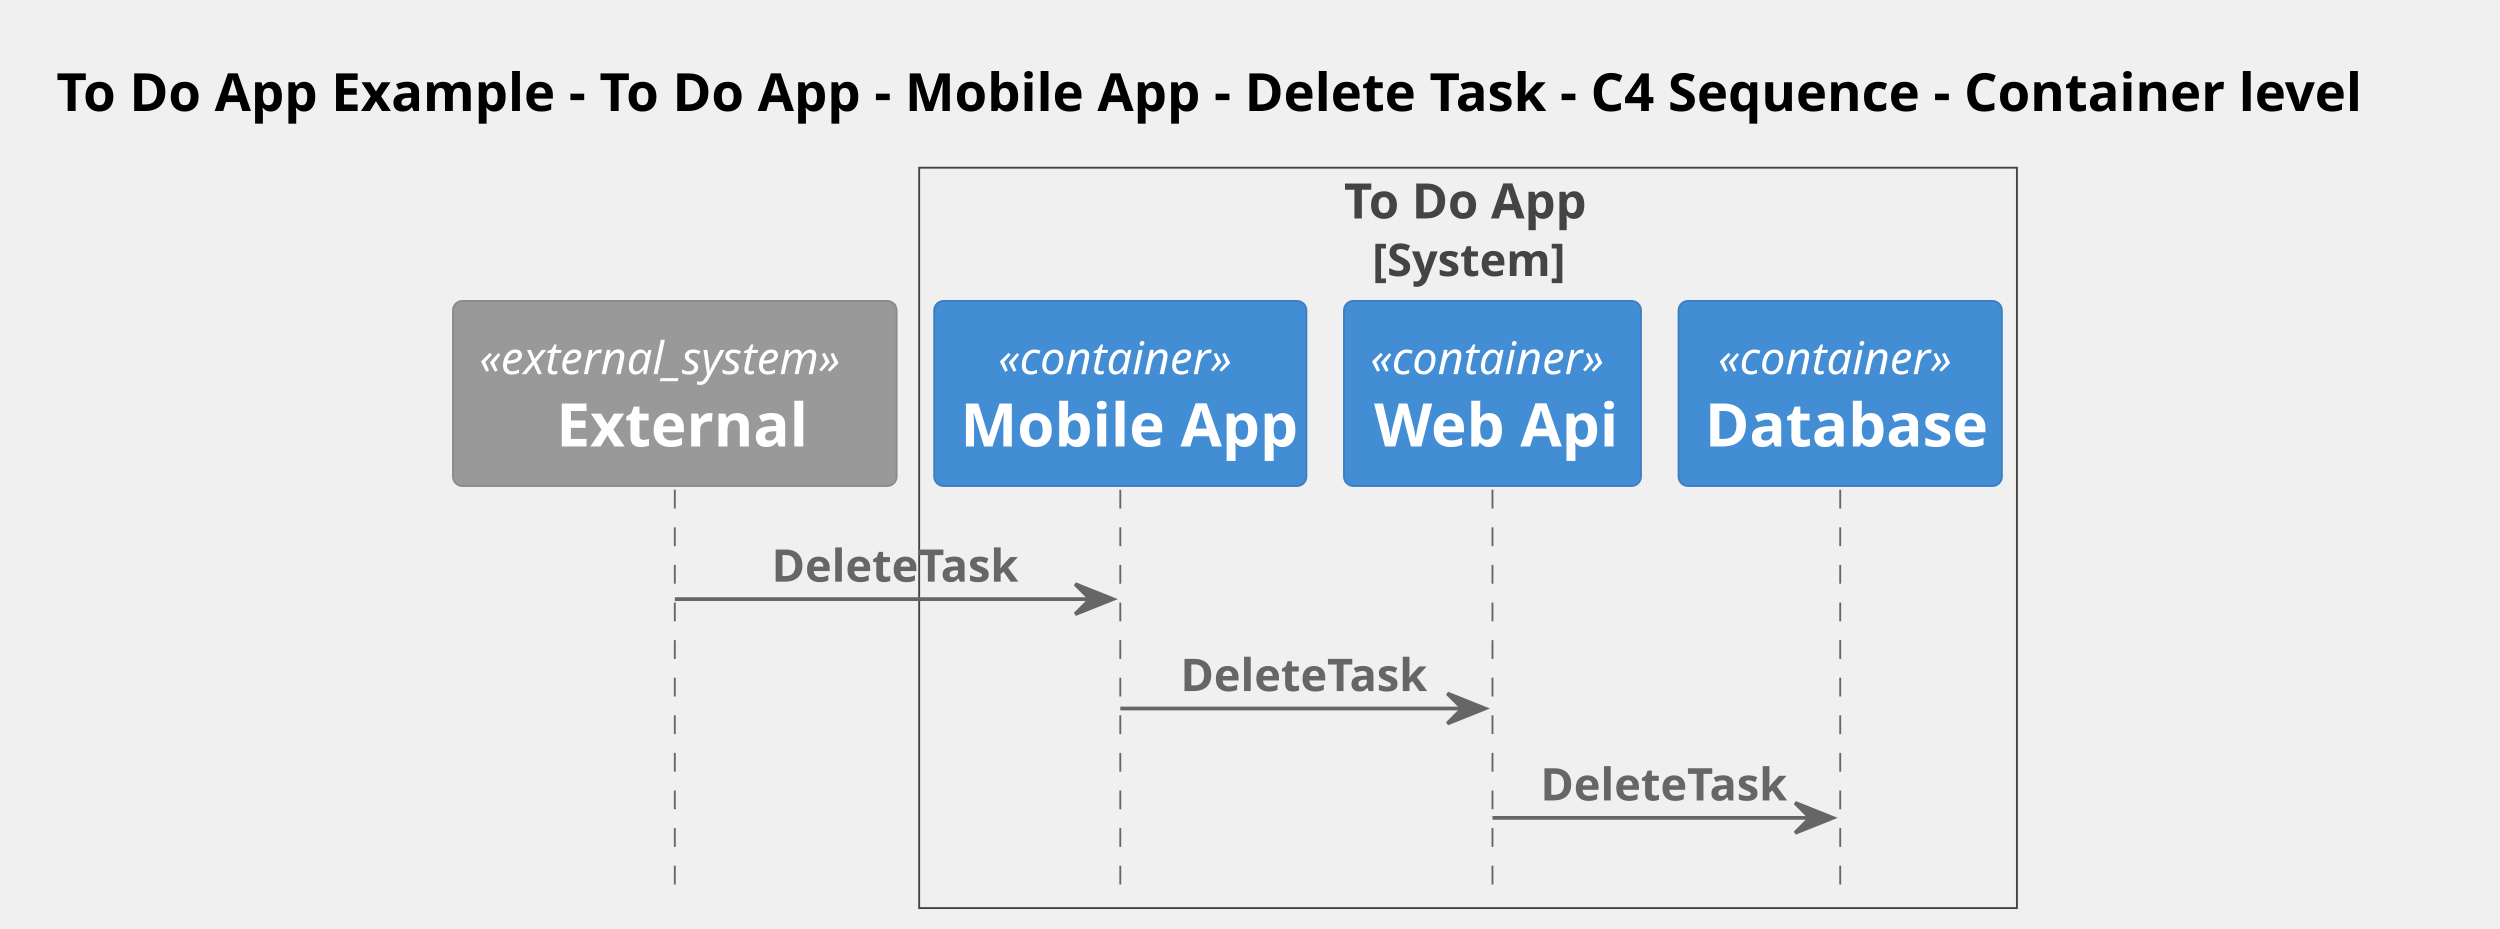
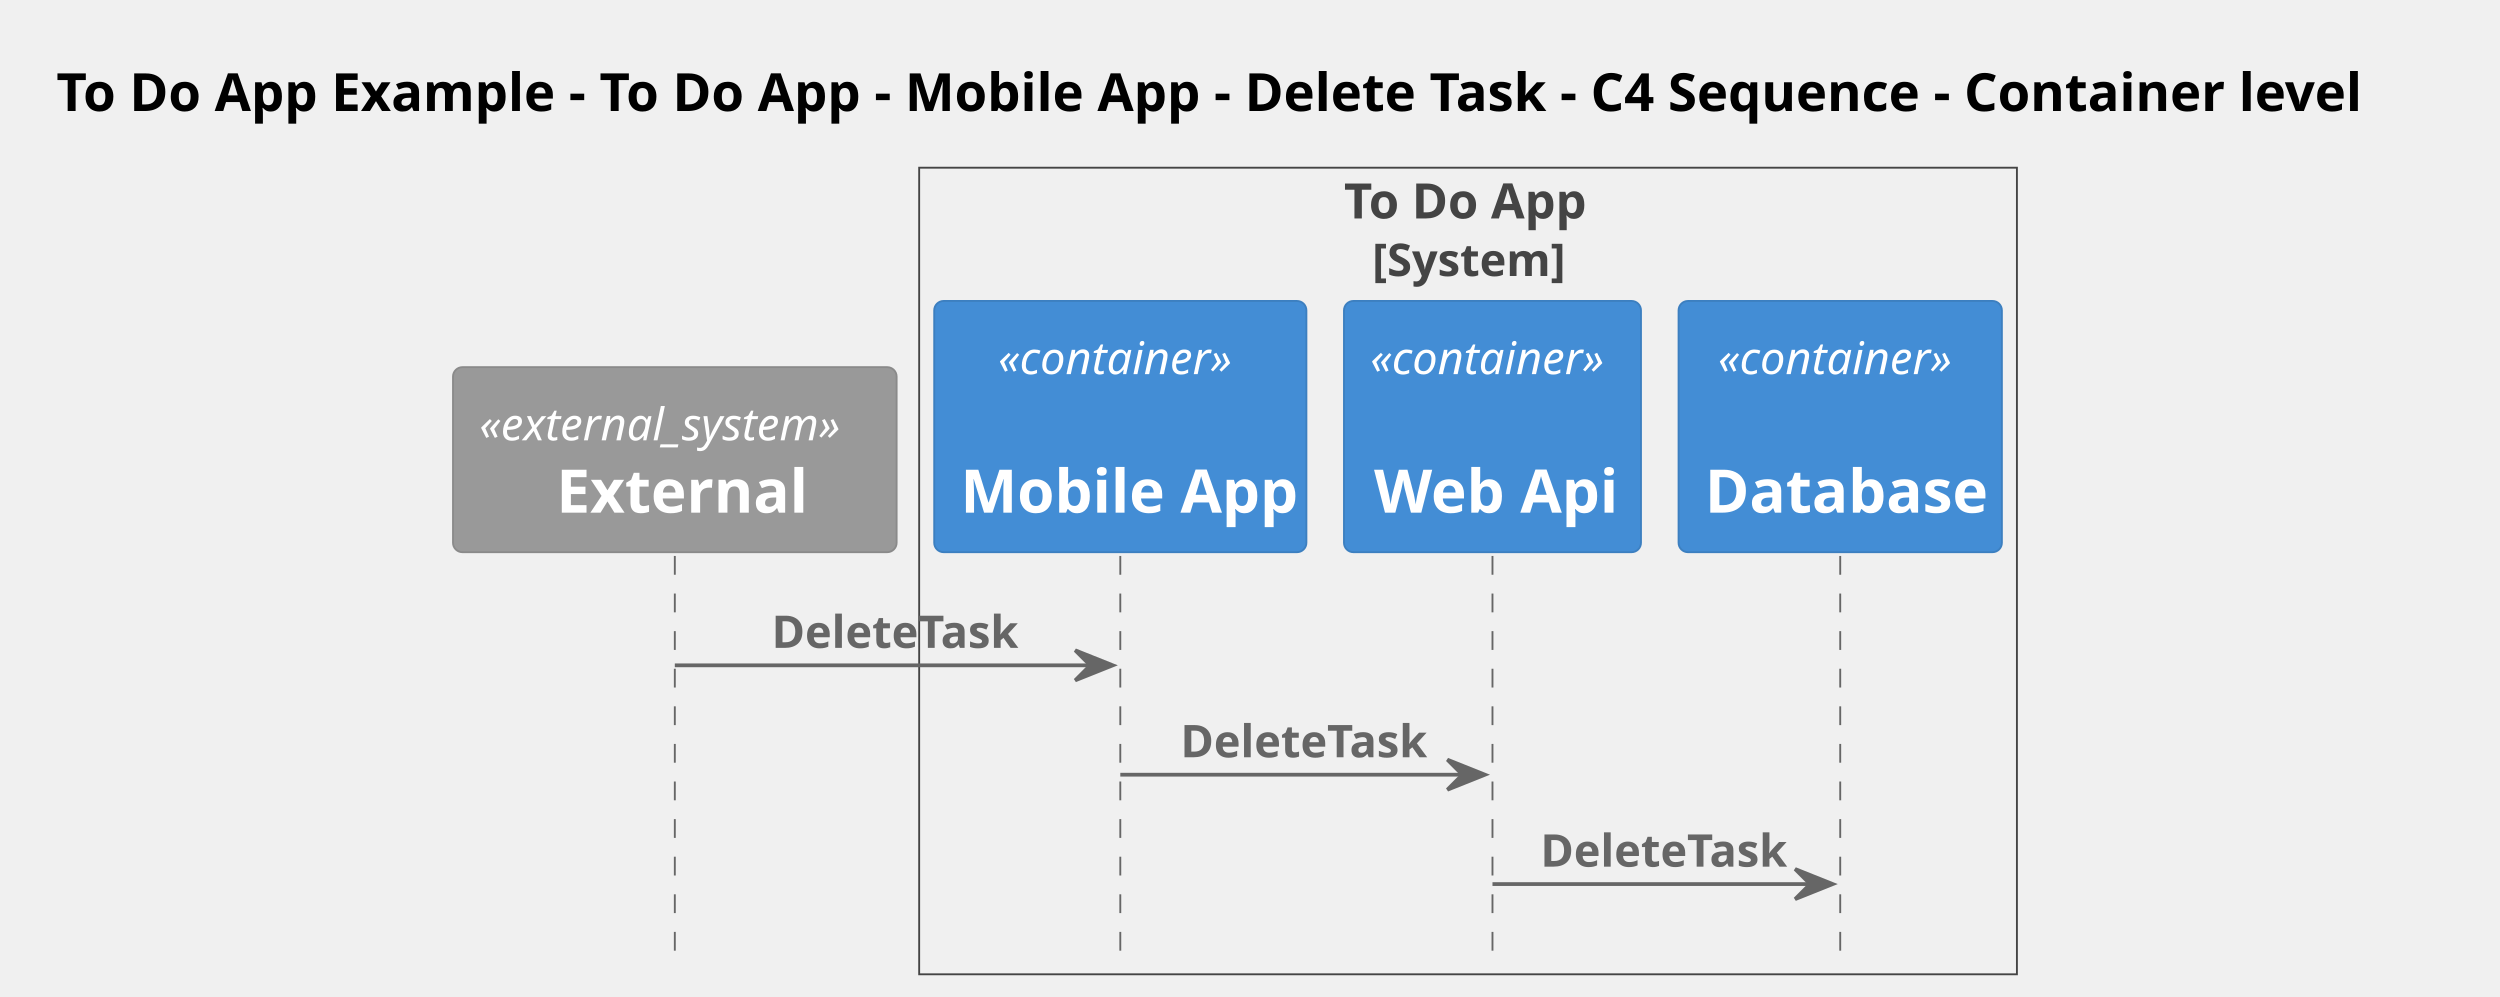
- <svg xmlns="http://www.w3.org/2000/svg" contentStyleType="text/css" height="247px" preserveAspectRatio="none" style="width:665px;height:247px;background:#FFFFFF;" version="1.1" viewBox="0 0 665 247" width="665px" zoomAndPan="magnify">
+ <svg xmlns="http://www.w3.org/2000/svg" contentStyleType="text/css" height="265px" preserveAspectRatio="none" style="width:665px;height:265px;background:#FFFFFF;" version="1.1" viewBox="0 0 665 265" width="665px" zoomAndPan="magnify">
  <defs />
  <g>
-     <rect fill="none" height="196.945" style="stroke:#444444;stroke-width:0.5;" width="292" x="244.5" y="44.609" />
+     <rect fill="none" height="214.555" style="stroke:#444444;stroke-width:0.5;" width="292" x="244.5" y="44.609" />
    <text fill="#444444" font-family="sans-serif" font-size="13" font-weight="bold" lengthAdjust="spacing" textLength="66" x="357.5" y="58.105">To Do App</text>
    <text fill="#444444" font-family="sans-serif" font-size="12" font-weight="bold" lengthAdjust="spacing" textLength="51" x="365" y="73.418">[System]</text>
    <text fill="#000000" font-family="sans-serif" font-size="14" font-weight="bold" lengthAdjust="spacing" textLength="632" x="15" y="29.533">To Do App Example - To Do App - Mobile App - Delete Task - C4 Sequence - Container level</text>
-     <line style="stroke:#666666;stroke-width:0.5;stroke-dasharray:5.0,5.0;" x1="179.5" x2="179.5" y1="130.273" y2="235.555" />
-     <line style="stroke:#666666;stroke-width:0.5;stroke-dasharray:5.0,5.0;" x1="298" x2="298" y1="130.273" y2="235.555" />
-     <line style="stroke:#666666;stroke-width:0.5;stroke-dasharray:5.0,5.0;" x1="397" x2="397" y1="130.273" y2="235.555" />
-     <line style="stroke:#666666;stroke-width:0.5;stroke-dasharray:5.0,5.0;" x1="489.5" x2="489.5" y1="130.273" y2="235.555" />
-     <rect fill="#999999" height="49.219" rx="2.5" ry="2.5" style="stroke:#8A8A8A;stroke-width:0.5;" width="118" x="120.5" y="80.055" />
-     <text fill="#FFFFFF" font-family="sans-serif" font-size="12" font-style="italic" lengthAdjust="spacing" textLength="104" x="127.5" y="99.512">«external_system»</text>
-     <text fill="#FFFFFF" font-family="sans-serif" font-size="16" font-weight="bold" lengthAdjust="spacing" textLength="63" x="148" y="118.758">External</text>
-     <rect fill="#438DD5" height="49.219" rx="2.5" ry="2.5" style="stroke:#3C7FC0;stroke-width:0.5;" width="99" x="248.5" y="80.055" />
+     <line style="stroke:#666666;stroke-width:0.5;stroke-dasharray:5.0,5.0;" x1="179.5" x2="179.5" y1="147.883" y2="253.164" />
+     <line style="stroke:#666666;stroke-width:0.5;stroke-dasharray:5.0,5.0;" x1="298" x2="298" y1="147.883" y2="253.164" />
+     <line style="stroke:#666666;stroke-width:0.5;stroke-dasharray:5.0,5.0;" x1="397" x2="397" y1="147.883" y2="253.164" />
+     <line style="stroke:#666666;stroke-width:0.5;stroke-dasharray:5.0,5.0;" x1="489.5" x2="489.5" y1="147.883" y2="253.164" />
+     <rect fill="#999999" height="49.219" rx="2.5" ry="2.5" style="stroke:#8A8A8A;stroke-width:0.5;" width="118" x="120.5" y="97.664" />
+     <text fill="#FFFFFF" font-family="sans-serif" font-size="12" font-style="italic" lengthAdjust="spacing" textLength="104" x="127.5" y="117.121">«external_system»</text>
+     <text fill="#FFFFFF" font-family="sans-serif" font-size="16" font-weight="bold" lengthAdjust="spacing" textLength="63" x="148" y="136.367">External</text>
+     <rect fill="#438DD5" height="66.828" rx="2.5" ry="2.5" style="stroke:#3C7FC0;stroke-width:0.5;" width="99" x="248.5" y="80.055" />
    <text fill="#FFFFFF" font-family="sans-serif" font-size="12" font-style="italic" lengthAdjust="spacing" textLength="65" x="265.5" y="99.512">«container»</text>
-     <text fill="#FFFFFF" font-family="sans-serif" font-size="16" font-weight="bold" lengthAdjust="spacing" textLength="85" x="255.5" y="118.758">Mobile App</text>
-     <rect fill="#438DD5" height="49.219" rx="2.5" ry="2.5" style="stroke:#3C7FC0;stroke-width:0.5;" width="79" x="357.5" y="80.055" />
+     <text fill="#FFFFFF" font-family="sans-serif" font-size="14" lengthAdjust="spacing" textLength="4" x="296" y="116.682"> </text>
+     <text fill="#FFFFFF" font-family="sans-serif" font-size="16" font-weight="bold" lengthAdjust="spacing" textLength="85" x="255.5" y="136.367">Mobile App</text>
+     <rect fill="#438DD5" height="66.828" rx="2.5" ry="2.5" style="stroke:#3C7FC0;stroke-width:0.5;" width="79" x="357.5" y="80.055" />
    <text fill="#FFFFFF" font-family="sans-serif" font-size="12" font-style="italic" lengthAdjust="spacing" textLength="65" x="364.5" y="99.512">«container»</text>
-     <text fill="#FFFFFF" font-family="sans-serif" font-size="16" font-weight="bold" lengthAdjust="spacing" textLength="63" x="365.5" y="118.758">Web Api</text>
-     <rect fill="#438DD5" height="49.219" rx="2.5" ry="2.5" style="stroke:#3C7FC0;stroke-width:0.5;" width="86" x="446.5" y="80.055" />
+     <text fill="#FFFFFF" font-family="sans-serif" font-size="14" lengthAdjust="spacing" textLength="4" x="395" y="116.682"> </text>
+     <text fill="#FFFFFF" font-family="sans-serif" font-size="16" font-weight="bold" lengthAdjust="spacing" textLength="63" x="365.5" y="136.367">Web Api</text>
+     <rect fill="#438DD5" height="66.828" rx="2.5" ry="2.5" style="stroke:#3C7FC0;stroke-width:0.5;" width="86" x="446.5" y="80.055" />
    <text fill="#FFFFFF" font-family="sans-serif" font-size="12" font-style="italic" lengthAdjust="spacing" textLength="65" x="457" y="99.512">«container»</text>
-     <text fill="#FFFFFF" font-family="sans-serif" font-size="16" font-weight="bold" lengthAdjust="spacing" textLength="72" x="453.5" y="118.758">Database</text>
-     <polygon fill="#666666" points="286,155.367,296,159.367,286,163.367,290,159.367" style="stroke:#666666;stroke-width:1.0;" />
-     <line style="stroke:#666666;stroke-width:1.0;" x1="179.5" x2="292" y1="159.367" y2="159.367" />
-     <text fill="#666666" font-family="sans-serif" font-size="12" font-weight="bold" lengthAdjust="spacing" textLength="36" x="205.25" y="154.731">Delete</text>
-     <text fill="#666666" font-family="sans-serif" font-size="12" font-weight="bold" lengthAdjust="spacing" textLength="3" x="241.25" y="154.731"> </text>
-     <text fill="#666666" font-family="sans-serif" font-size="12" font-weight="bold" lengthAdjust="spacing" textLength="28" x="244.25" y="154.731">Task</text>
-     <polygon fill="#666666" points="385,184.461,395,188.461,385,192.461,389,188.461" style="stroke:#666666;stroke-width:1.0;" />
-     <line style="stroke:#666666;stroke-width:1.0;" x1="298" x2="391" y1="188.461" y2="188.461" />
-     <text fill="#666666" font-family="sans-serif" font-size="12" font-weight="bold" lengthAdjust="spacing" textLength="36" x="314" y="183.824">Delete</text>
-     <text fill="#666666" font-family="sans-serif" font-size="12" font-weight="bold" lengthAdjust="spacing" textLength="3" x="350" y="183.824"> </text>
-     <text fill="#666666" font-family="sans-serif" font-size="12" font-weight="bold" lengthAdjust="spacing" textLength="28" x="353" y="183.824">Task</text>
-     <polygon fill="#666666" points="477.5,213.555,487.5,217.555,477.5,221.555,481.5,217.555" style="stroke:#666666;stroke-width:1.0;" />
-     <line style="stroke:#666666;stroke-width:1.0;" x1="397" x2="483.5" y1="217.555" y2="217.555" />
-     <text fill="#666666" font-family="sans-serif" font-size="12" font-weight="bold" lengthAdjust="spacing" textLength="36" x="409.75" y="212.918">Delete</text>
-     <text fill="#666666" font-family="sans-serif" font-size="12" font-weight="bold" lengthAdjust="spacing" textLength="3" x="445.75" y="212.918"> </text>
-     <text fill="#666666" font-family="sans-serif" font-size="12" font-weight="bold" lengthAdjust="spacing" textLength="28" x="448.75" y="212.918">Task</text>
+     <text fill="#FFFFFF" font-family="sans-serif" font-size="14" lengthAdjust="spacing" textLength="4" x="487.5" y="116.682"> </text>
+     <text fill="#FFFFFF" font-family="sans-serif" font-size="16" font-weight="bold" lengthAdjust="spacing" textLength="72" x="453.5" y="136.367">Database</text>
+     <polygon fill="#666666" points="286,172.977,296,176.977,286,180.977,290,176.977" style="stroke:#666666;stroke-width:1.0;" />
+     <line style="stroke:#666666;stroke-width:1.0;" x1="179.5" x2="292" y1="176.977" y2="176.977" />
+     <text fill="#666666" font-family="sans-serif" font-size="12" font-weight="bold" lengthAdjust="spacing" textLength="36" x="205.25" y="172.34">Delete</text>
+     <text fill="#666666" font-family="sans-serif" font-size="12" font-weight="bold" lengthAdjust="spacing" textLength="3" x="241.25" y="172.34"> </text>
+     <text fill="#666666" font-family="sans-serif" font-size="12" font-weight="bold" lengthAdjust="spacing" textLength="28" x="244.25" y="172.34">Task</text>
+     <polygon fill="#666666" points="385,202.07,395,206.07,385,210.07,389,206.07" style="stroke:#666666;stroke-width:1.0;" />
+     <line style="stroke:#666666;stroke-width:1.0;" x1="298" x2="391" y1="206.07" y2="206.07" />
+     <text fill="#666666" font-family="sans-serif" font-size="12" font-weight="bold" lengthAdjust="spacing" textLength="36" x="314" y="201.434">Delete</text>
+     <text fill="#666666" font-family="sans-serif" font-size="12" font-weight="bold" lengthAdjust="spacing" textLength="3" x="350" y="201.434"> </text>
+     <text fill="#666666" font-family="sans-serif" font-size="12" font-weight="bold" lengthAdjust="spacing" textLength="28" x="353" y="201.434">Task</text>
+     <polygon fill="#666666" points="477.5,231.164,487.5,235.164,477.5,239.164,481.5,235.164" style="stroke:#666666;stroke-width:1.0;" />
+     <line style="stroke:#666666;stroke-width:1.0;" x1="397" x2="483.5" y1="235.164" y2="235.164" />
+     <text fill="#666666" font-family="sans-serif" font-size="12" font-weight="bold" lengthAdjust="spacing" textLength="36" x="409.75" y="230.527">Delete</text>
+     <text fill="#666666" font-family="sans-serif" font-size="12" font-weight="bold" lengthAdjust="spacing" textLength="3" x="445.75" y="230.527"> </text>
+     <text fill="#666666" font-family="sans-serif" font-size="12" font-weight="bold" lengthAdjust="spacing" textLength="28" x="448.75" y="230.527">Task</text>
  </g>
</svg>
